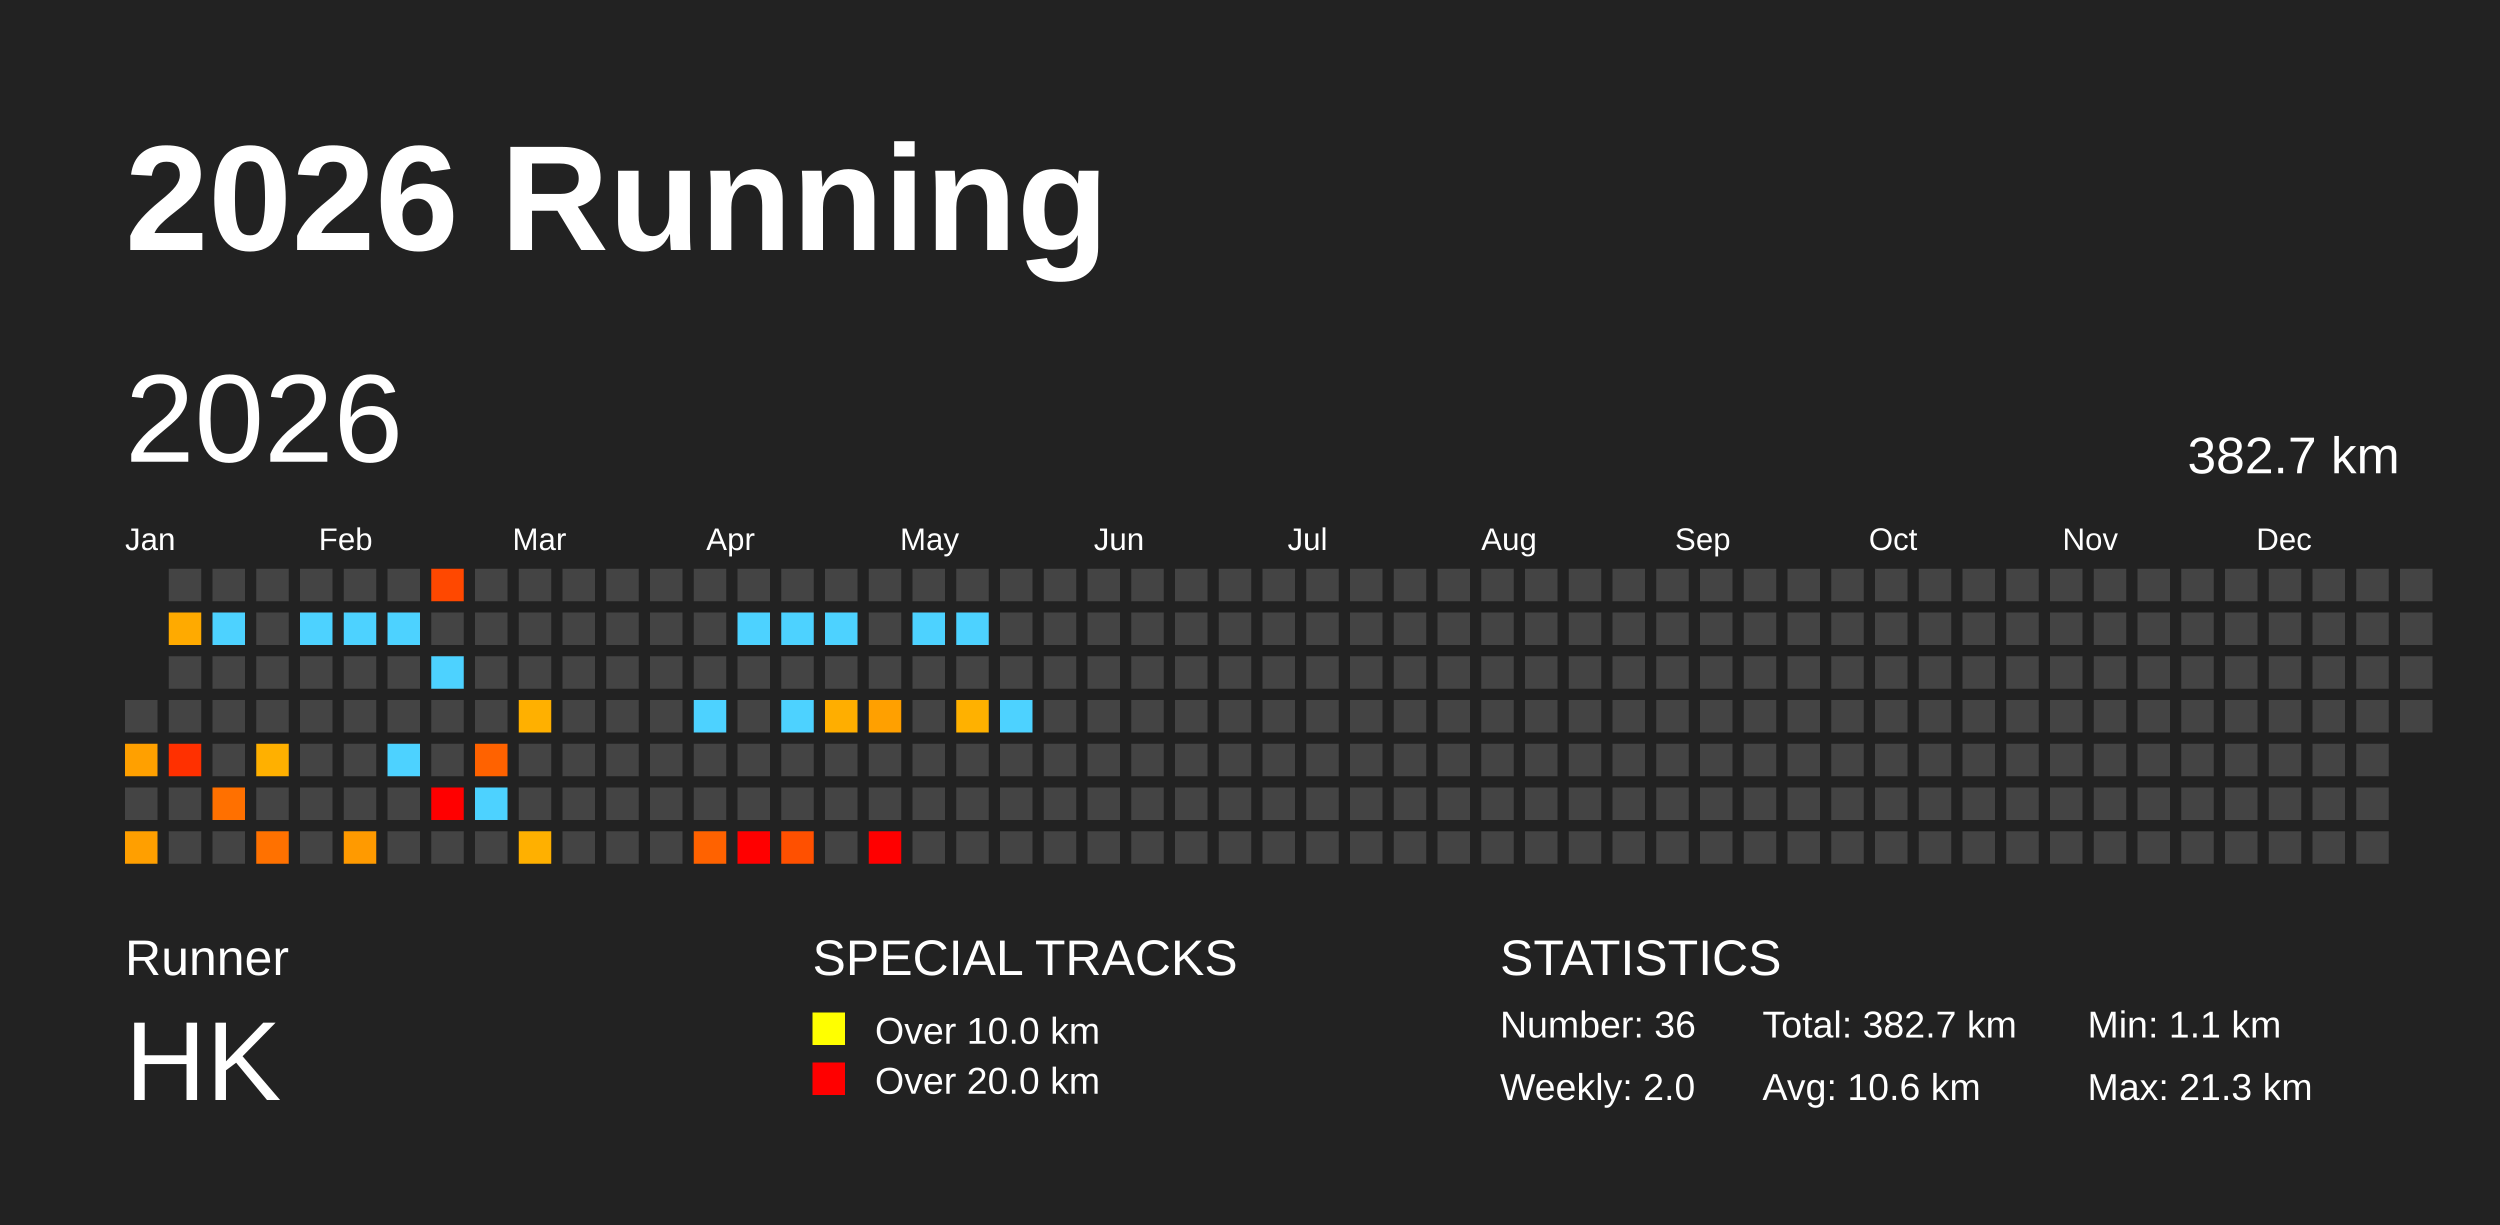
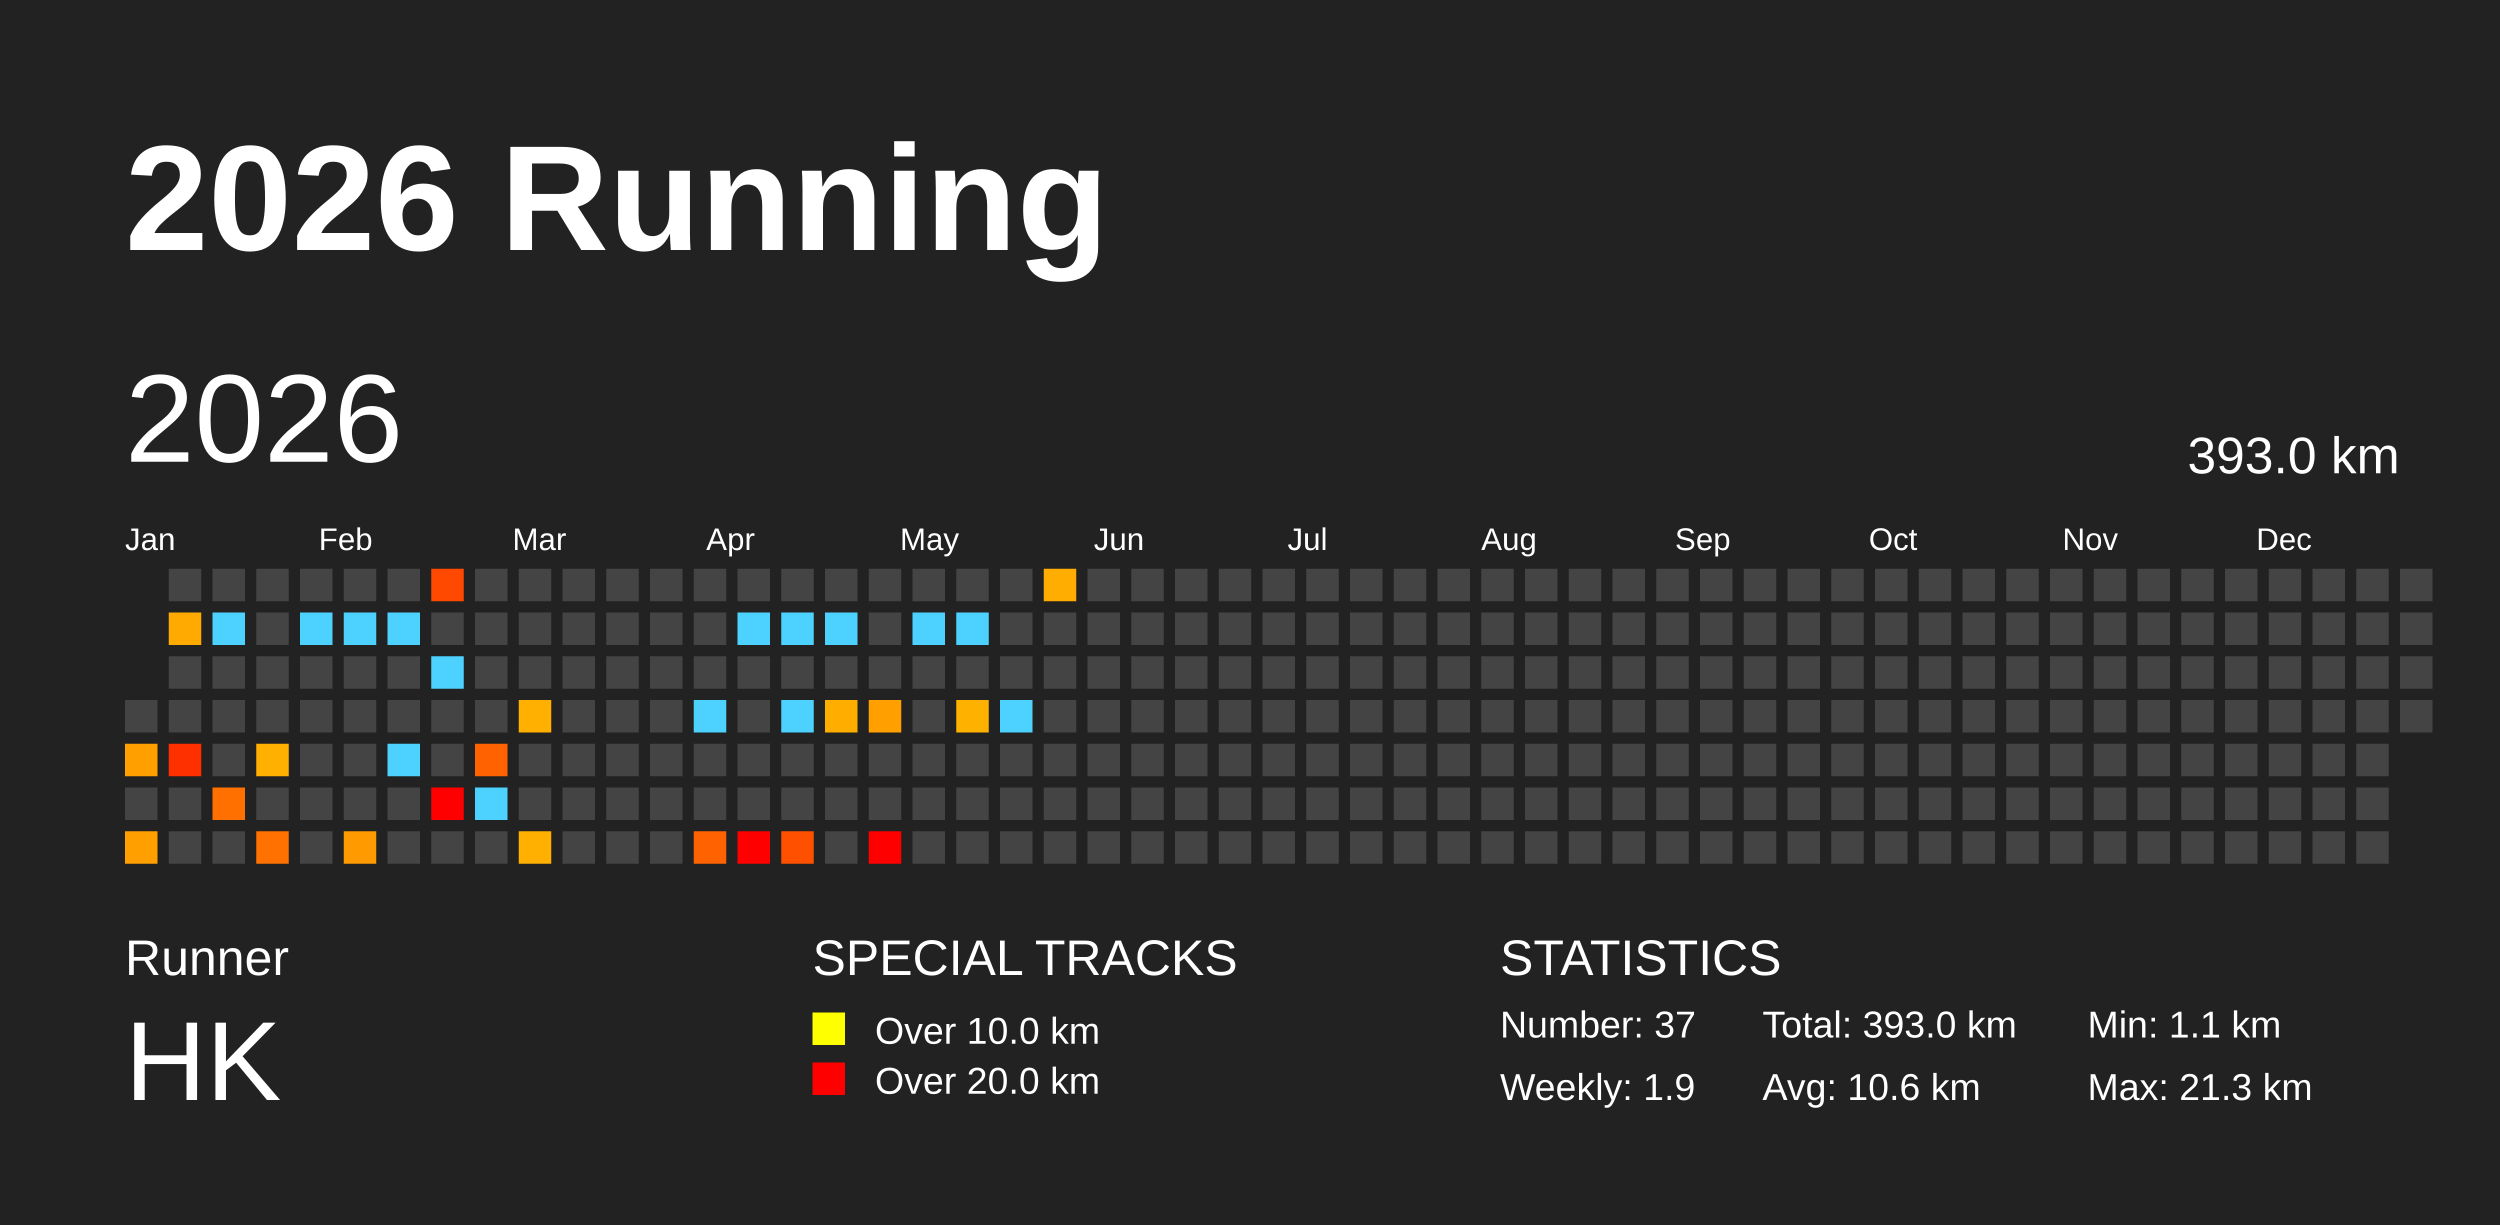
<svg xmlns="http://www.w3.org/2000/svg" baseProfile="full" height="98mm" version="1.1" viewBox="0,0,200,98" width="200mm">
  <defs>
    <pattern height="2" id="indoor-stripe" patternUnits="userSpaceOnUse" width="2">
      <line stroke="white" stroke-opacity="0.45" stroke-width="0.5" x1="0" x2="2" y1="2" y2="0" />
    </pattern>
  </defs>
  <rect fill="#222222" height="98" width="200" x="0" y="0" />
  <text fill="#FFFFFF" style="font-size:12px; font-family:Arial; font-weight:bold;" x="10" y="20">2026 Running</text>
  <text fill="#FFFFFF" style="font-size:4px; font-family:Arial" x="10" y="78">Runner</text>
  <text fill="#FFFFFF" style="font-size:9px; font-family:Arial" x="10" y="88">HK</text>
  <text fill="#FFFFFF" style="font-size:4px; font-family:Arial" x="65" y="78">SPECIAL TRACKS</text>
  <rect fill="yellow" height="2.6" width="2.6" x="65" y="81" />
  <text fill="#FFFFFF" style="font-size:3px; font-family:Arial" x="70" y="83.5">Over 10.0 km</text>
  <rect fill="red" height="2.6" width="2.6" x="65" y="85" />
  <text fill="#FFFFFF" style="font-size:3px; font-family:Arial" x="70" y="87.5">Over 20.0 km</text>
  <text fill="#FFFFFF" style="font-size:4px; font-family:Arial" x="120" y="78">STATISTICS</text>
-   <text fill="#FFFFFF" style="font-size:3px; font-family:Arial" x="120" y="83">Number: 36</text>
-   <text fill="#FFFFFF" style="font-size:3px; font-family:Arial" x="120" y="88">Weekly: 2.0</text>
-   <text fill="#FFFFFF" style="font-size:3px; font-family:Arial" x="141" y="83">Total: 382.7 km</text>
+   <text fill="#FFFFFF" style="font-size:3px; font-family:Arial" x="120" y="83">Number: 37</text>
+   <text fill="#FFFFFF" style="font-size:3px; font-family:Arial" x="120" y="88">Weekly: 1.9</text>
+   <text fill="#FFFFFF" style="font-size:3px; font-family:Arial" x="141" y="83">Total: 393.0 km</text>
  <text fill="#FFFFFF" style="font-size:3px; font-family:Arial" x="141" y="88">Avg: 10.6 km</text>
  <text fill="#FFFFFF" style="font-size:3px; font-family:Arial" x="167" y="83">Min: 1.1 km</text>
  <text fill="#FFFFFF" style="font-size:3px; font-family:Arial" x="167" y="88">Max: 21.3 km</text>
  <text dominant-baseline="hanging" fill="#FFFFFF" style="font-size:10.0px; font-family:Arial;" x="10" y="30">2026</text>
-   <text dominant-baseline="hanging" fill="#FFFFFF" style="font-size:4.125px; font-family:Arial;" x="175" y="35">382.7 km</text>
+   <text dominant-baseline="hanging" fill="#FFFFFF" style="font-size:4.125px; font-family:Arial;" x="175" y="35">393.0 km</text>
  <text fill="#FFFFFF" style="font-size:2.5px; font-family:Arial" x="10.0" y="44">Jan</text>
  <text fill="#FFFFFF" style="font-size:2.5px; font-family:Arial" x="25.5" y="44">Feb</text>
  <text fill="#FFFFFF" style="font-size:2.5px; font-family:Arial" x="41.0" y="44">Mar</text>
  <text fill="#FFFFFF" style="font-size:2.5px; font-family:Arial" x="56.5" y="44">Apr</text>
  <text fill="#FFFFFF" style="font-size:2.5px; font-family:Arial" x="72.0" y="44">May</text>
  <text fill="#FFFFFF" style="font-size:2.5px; font-family:Arial" x="87.5" y="44">Jun</text>
  <text fill="#FFFFFF" style="font-size:2.5px; font-family:Arial" x="103.0" y="44">Jul</text>
  <text fill="#FFFFFF" style="font-size:2.5px; font-family:Arial" x="118.5" y="44">Aug</text>
  <text fill="#FFFFFF" style="font-size:2.5px; font-family:Arial" x="134.0" y="44">Sep</text>
  <text fill="#FFFFFF" style="font-size:2.5px; font-family:Arial" x="149.5" y="44">Oct</text>
  <text fill="#FFFFFF" style="font-size:2.5px; font-family:Arial" x="165.0" y="44">Nov</text>
  <text fill="#FFFFFF" style="font-size:2.5px; font-family:Arial" x="180.5" y="44">Dec</text>
  <rect fill="#444444" height="2.6" width="2.6" x="10.0" y="56.0" />
  <rect fill="#ffa000" height="2.6" width="2.6" x="10.0" y="59.5" />
  <rect fill="#444444" height="2.6" width="2.6" x="10.0" y="63.0" />
  <rect fill="#ff9f00" height="2.6" width="2.6" x="10.0" y="66.5" />
  <rect fill="#444444" height="2.6" width="2.6" x="13.5" y="45.5" />
  <rect fill="#ffaa00" height="2.6" width="2.6" x="13.5" y="49.0" />
  <rect fill="#444444" height="2.6" width="2.6" x="13.5" y="52.5" />
  <rect fill="#444444" height="2.6" width="2.6" x="13.5" y="56.0" />
  <rect fill="#ff3000" height="2.6" width="2.6" x="13.5" y="59.5" />
  <rect fill="#444444" height="2.6" width="2.6" x="13.5" y="63.0" />
  <rect fill="#444444" height="2.6" width="2.6" x="13.5" y="66.5" />
  <rect fill="#444444" height="2.6" width="2.6" x="17.0" y="45.5" />
  <rect fill="#4dd2ff" height="2.6" width="2.6" x="17.0" y="49.0" />
  <rect fill="#444444" height="2.6" width="2.6" x="17.0" y="52.5" />
  <rect fill="#444444" height="2.6" width="2.6" x="17.0" y="56.0" />
  <rect fill="#444444" height="2.6" width="2.6" x="17.0" y="59.5" />
  <rect fill="#ff7000" height="2.6" width="2.6" x="17.0" y="63.0" />
  <rect fill="#444444" height="2.6" width="2.6" x="17.0" y="66.5" />
  <rect fill="#444444" height="2.6" width="2.6" x="20.5" y="45.5" />
  <rect fill="#444444" height="2.6" width="2.6" x="20.5" y="49.0" />
  <rect fill="#444444" height="2.6" width="2.6" x="20.5" y="52.5" />
  <rect fill="#444444" height="2.6" width="2.6" x="20.5" y="56.0" />
  <rect fill="#ffb000" height="2.6" width="2.6" x="20.5" y="59.5" />
  <rect fill="#444444" height="2.6" width="2.6" x="20.5" y="63.0" />
  <rect fill="#ff7100" height="2.6" width="2.6" x="20.5" y="66.5" />
  <rect fill="#444444" height="2.6" width="2.6" x="24.0" y="45.5" />
  <rect fill="#4dd2ff" height="2.6" width="2.6" x="24.0" y="49.0" />
  <rect fill="#444444" height="2.6" width="2.6" x="24.0" y="52.5" />
  <rect fill="#444444" height="2.6" width="2.6" x="24.0" y="56.0" />
  <rect fill="#444444" height="2.6" width="2.6" x="24.0" y="59.5" />
  <rect fill="#444444" height="2.6" width="2.6" x="24.0" y="63.0" />
  <rect fill="#444444" height="2.6" width="2.6" x="24.0" y="66.5" />
  <rect fill="#444444" height="2.6" width="2.6" x="27.5" y="45.5" />
  <rect fill="#4dd2ff" height="2.6" width="2.6" x="27.5" y="49.0" />
  <rect fill="#444444" height="2.6" width="2.6" x="27.5" y="52.5" />
  <rect fill="#444444" height="2.6" width="2.6" x="27.5" y="56.0" />
  <rect fill="#444444" height="2.6" width="2.6" x="27.5" y="59.5" />
  <rect fill="#444444" height="2.6" width="2.6" x="27.5" y="63.0" />
  <rect fill="#ff9a00" height="2.6" width="2.6" x="27.5" y="66.5" />
  <rect fill="#444444" height="2.6" width="2.6" x="31.0" y="45.5" />
  <rect fill="#4dd2ff" height="2.6" width="2.6" x="31.0" y="49.0" />
  <rect fill="#444444" height="2.6" width="2.6" x="31.0" y="52.5" />
  <rect fill="#444444" height="2.6" width="2.6" x="31.0" y="56.0" />
  <rect fill="#4dd2ff" height="2.6" width="2.6" x="31.0" y="59.5" />
  <rect fill="#444444" height="2.6" width="2.6" x="31.0" y="63.0" />
  <rect fill="#444444" height="2.6" width="2.6" x="31.0" y="66.5" />
  <rect fill="#ff4800" height="2.6" width="2.6" x="34.5" y="45.5" />
  <rect fill="#444444" height="2.6" width="2.6" x="34.5" y="49.0" />
  <rect fill="#4dd2ff" height="2.6" width="2.6" x="34.5" y="52.5" />
  <rect fill="#444444" height="2.6" width="2.6" x="34.5" y="56.0" />
  <rect fill="#444444" height="2.6" width="2.6" x="34.5" y="59.5" />
  <rect fill="red" height="2.6" width="2.6" x="34.5" y="63.0" />
  <rect fill="#444444" height="2.6" width="2.6" x="34.5" y="66.5" />
  <rect fill="#444444" height="2.6" width="2.6" x="38.0" y="45.5" />
  <rect fill="#444444" height="2.6" width="2.6" x="38.0" y="49.0" />
  <rect fill="#444444" height="2.6" width="2.6" x="38.0" y="52.5" />
  <rect fill="#444444" height="2.6" width="2.6" x="38.0" y="56.0" />
  <rect fill="#ff6200" height="2.6" width="2.6" x="38.0" y="59.5" />
  <rect fill="#4dd2ff" height="2.6" width="2.6" x="38.0" y="63.0" />
  <rect fill="#444444" height="2.6" width="2.6" x="38.0" y="66.5" />
  <rect fill="#444444" height="2.6" width="2.6" x="41.5" y="45.5" />
  <rect fill="#444444" height="2.6" width="2.6" x="41.5" y="49.0" />
  <rect fill="#444444" height="2.6" width="2.6" x="41.5" y="52.5" />
  <rect fill="#ffb000" height="2.6" width="2.6" x="41.5" y="56.0" />
  <rect fill="#444444" height="2.6" width="2.6" x="41.5" y="59.5" />
  <rect fill="#444444" height="2.6" width="2.6" x="41.5" y="63.0" />
  <rect fill="#ffb000" height="2.6" width="2.6" x="41.5" y="66.5" />
  <rect fill="#444444" height="2.6" width="2.6" x="45.0" y="45.5" />
  <rect fill="#444444" height="2.6" width="2.6" x="45.0" y="49.0" />
  <rect fill="#444444" height="2.6" width="2.6" x="45.0" y="52.5" />
  <rect fill="#444444" height="2.6" width="2.6" x="45.0" y="56.0" />
  <rect fill="#444444" height="2.6" width="2.6" x="45.0" y="59.5" />
  <rect fill="#444444" height="2.6" width="2.6" x="45.0" y="63.0" />
  <rect fill="#444444" height="2.6" width="2.6" x="45.0" y="66.5" />
  <rect fill="#444444" height="2.6" width="2.6" x="48.5" y="45.5" />
  <rect fill="#444444" height="2.6" width="2.6" x="48.5" y="49.0" />
  <rect fill="#444444" height="2.6" width="2.6" x="48.5" y="52.5" />
  <rect fill="#444444" height="2.6" width="2.6" x="48.5" y="56.0" />
  <rect fill="#444444" height="2.6" width="2.6" x="48.5" y="59.5" />
  <rect fill="#444444" height="2.6" width="2.6" x="48.5" y="63.0" />
  <rect fill="#444444" height="2.6" width="2.6" x="48.5" y="66.5" />
  <rect fill="#444444" height="2.6" width="2.6" x="52.0" y="45.5" />
  <rect fill="#444444" height="2.6" width="2.6" x="52.0" y="49.0" />
  <rect fill="#444444" height="2.6" width="2.6" x="52.0" y="52.5" />
  <rect fill="#444444" height="2.6" width="2.6" x="52.0" y="56.0" />
  <rect fill="#444444" height="2.6" width="2.6" x="52.0" y="59.5" />
  <rect fill="#444444" height="2.6" width="2.6" x="52.0" y="63.0" />
  <rect fill="#444444" height="2.6" width="2.6" x="52.0" y="66.5" />
  <rect fill="#444444" height="2.6" width="2.6" x="55.5" y="45.5" />
  <rect fill="#444444" height="2.6" width="2.6" x="55.5" y="49.0" />
  <rect fill="#444444" height="2.6" width="2.6" x="55.5" y="52.5" />
  <rect fill="#4dd2ff" height="2.6" width="2.6" x="55.5" y="56.0" />
  <rect fill="#444444" height="2.6" width="2.6" x="55.5" y="59.5" />
  <rect fill="#444444" height="2.6" width="2.6" x="55.5" y="63.0" />
  <rect fill="#ff6200" height="2.6" width="2.6" x="55.5" y="66.5" />
  <rect fill="#444444" height="2.6" width="2.6" x="59.0" y="45.5" />
  <rect fill="#4dd2ff" height="2.6" width="2.6" x="59.0" y="49.0" />
  <rect fill="#444444" height="2.6" width="2.6" x="59.0" y="52.5" />
  <rect fill="#444444" height="2.6" width="2.6" x="59.0" y="56.0" />
  <rect fill="#444444" height="2.6" width="2.6" x="59.0" y="59.5" />
  <rect fill="#444444" height="2.6" width="2.6" x="59.0" y="63.0" />
  <rect fill="red" height="2.6" width="2.6" x="59.0" y="66.5" />
  <rect fill="#444444" height="2.6" width="2.6" x="62.5" y="45.5" />
  <rect fill="#4dd2ff" height="2.6" width="2.6" x="62.5" y="49.0" />
  <rect fill="#444444" height="2.6" width="2.6" x="62.5" y="52.5" />
  <rect fill="#4dd2ff" height="2.6" width="2.6" x="62.5" y="56.0" />
  <rect fill="#444444" height="2.6" width="2.6" x="62.5" y="59.5" />
  <rect fill="#444444" height="2.6" width="2.6" x="62.5" y="63.0" />
  <rect fill="#ff5000" height="2.6" width="2.6" x="62.5" y="66.5" />
  <rect fill="#444444" height="2.6" width="2.6" x="66.0" y="45.5" />
  <rect fill="#4dd2ff" height="2.6" width="2.6" x="66.0" y="49.0" />
  <rect fill="#444444" height="2.6" width="2.6" x="66.0" y="52.5" />
  <rect fill="#ffae00" height="2.6" width="2.6" x="66.0" y="56.0" />
  <rect fill="#444444" height="2.6" width="2.6" x="66.0" y="59.5" />
  <rect fill="#444444" height="2.6" width="2.6" x="66.0" y="63.0" />
  <rect fill="#444444" height="2.6" width="2.6" x="66.0" y="66.5" />
  <rect fill="#444444" height="2.6" width="2.6" x="69.5" y="45.5" />
  <rect fill="#444444" height="2.6" width="2.6" x="69.5" y="49.0" />
  <rect fill="#444444" height="2.6" width="2.6" x="69.5" y="52.5" />
  <rect fill="#ffa000" height="2.6" width="2.6" x="69.5" y="56.0" />
  <rect fill="#444444" height="2.6" width="2.6" x="69.5" y="59.5" />
  <rect fill="#444444" height="2.6" width="2.6" x="69.5" y="63.0" />
  <rect fill="red" height="2.6" width="2.6" x="69.5" y="66.5" />
  <rect fill="#444444" height="2.6" width="2.6" x="73.0" y="45.5" />
  <rect fill="#4dd2ff" height="2.6" width="2.6" x="73.0" y="49.0" />
  <rect fill="#444444" height="2.6" width="2.6" x="73.0" y="52.5" />
  <rect fill="#444444" height="2.6" width="2.6" x="73.0" y="56.0" />
  <rect fill="#444444" height="2.6" width="2.6" x="73.0" y="59.5" />
  <rect fill="#444444" height="2.6" width="2.6" x="73.0" y="63.0" />
  <rect fill="#444444" height="2.6" width="2.6" x="73.0" y="66.5" />
  <rect fill="#444444" height="2.6" width="2.6" x="76.5" y="45.5" />
  <rect fill="#4dd2ff" height="2.6" width="2.6" x="76.5" y="49.0" />
  <rect fill="#444444" height="2.6" width="2.6" x="76.5" y="52.5" />
  <rect fill="#ffb100" height="2.6" width="2.6" x="76.5" y="56.0" />
  <rect fill="#444444" height="2.6" width="2.6" x="76.5" y="59.5" />
  <rect fill="#444444" height="2.6" width="2.6" x="76.5" y="63.0" />
  <rect fill="#444444" height="2.6" width="2.6" x="76.5" y="66.5" />
  <rect fill="#444444" height="2.6" width="2.6" x="80.0" y="45.5" />
  <rect fill="#444444" height="2.6" width="2.6" x="80.0" y="49.0" />
  <rect fill="#444444" height="2.6" width="2.6" x="80.0" y="52.5" />
  <rect fill="#4dd2ff" height="2.6" width="2.6" x="80.0" y="56.0" />
  <rect fill="#444444" height="2.6" width="2.6" x="80.0" y="59.5" />
  <rect fill="#444444" height="2.6" width="2.6" x="80.0" y="63.0" />
  <rect fill="#444444" height="2.6" width="2.6" x="80.0" y="66.5" />
-   <rect fill="#444444" height="2.6" width="2.6" x="83.5" y="45.5" />
+   <rect fill="#ffad00" height="2.6" width="2.6" x="83.5" y="45.5" />
  <rect fill="#444444" height="2.6" width="2.6" x="83.5" y="49.0" />
  <rect fill="#444444" height="2.6" width="2.6" x="83.5" y="52.5" />
  <rect fill="#444444" height="2.6" width="2.6" x="83.5" y="56.0" />
  <rect fill="#444444" height="2.6" width="2.6" x="83.5" y="59.5" />
  <rect fill="#444444" height="2.6" width="2.6" x="83.5" y="63.0" />
  <rect fill="#444444" height="2.6" width="2.6" x="83.5" y="66.5" />
  <rect fill="#444444" height="2.6" width="2.6" x="87.0" y="45.5" />
  <rect fill="#444444" height="2.6" width="2.6" x="87.0" y="49.0" />
  <rect fill="#444444" height="2.6" width="2.6" x="87.0" y="52.5" />
  <rect fill="#444444" height="2.6" width="2.6" x="87.0" y="56.0" />
  <rect fill="#444444" height="2.6" width="2.6" x="87.0" y="59.5" />
  <rect fill="#444444" height="2.6" width="2.6" x="87.0" y="63.0" />
  <rect fill="#444444" height="2.6" width="2.6" x="87.0" y="66.5" />
  <rect fill="#444444" height="2.6" width="2.6" x="90.5" y="45.5" />
  <rect fill="#444444" height="2.6" width="2.6" x="90.5" y="49.0" />
  <rect fill="#444444" height="2.6" width="2.6" x="90.5" y="52.5" />
  <rect fill="#444444" height="2.6" width="2.6" x="90.5" y="56.0" />
  <rect fill="#444444" height="2.6" width="2.6" x="90.5" y="59.5" />
  <rect fill="#444444" height="2.6" width="2.6" x="90.5" y="63.0" />
  <rect fill="#444444" height="2.6" width="2.6" x="90.5" y="66.5" />
  <rect fill="#444444" height="2.6" width="2.6" x="94.0" y="45.5" />
  <rect fill="#444444" height="2.6" width="2.6" x="94.0" y="49.0" />
  <rect fill="#444444" height="2.6" width="2.6" x="94.0" y="52.5" />
  <rect fill="#444444" height="2.6" width="2.6" x="94.0" y="56.0" />
  <rect fill="#444444" height="2.6" width="2.6" x="94.0" y="59.5" />
  <rect fill="#444444" height="2.6" width="2.6" x="94.0" y="63.0" />
  <rect fill="#444444" height="2.6" width="2.6" x="94.0" y="66.5" />
  <rect fill="#444444" height="2.6" width="2.6" x="97.5" y="45.5" />
  <rect fill="#444444" height="2.6" width="2.6" x="97.5" y="49.0" />
  <rect fill="#444444" height="2.6" width="2.6" x="97.5" y="52.5" />
  <rect fill="#444444" height="2.6" width="2.6" x="97.5" y="56.0" />
  <rect fill="#444444" height="2.6" width="2.6" x="97.5" y="59.5" />
  <rect fill="#444444" height="2.6" width="2.6" x="97.5" y="63.0" />
  <rect fill="#444444" height="2.6" width="2.6" x="97.5" y="66.5" />
  <rect fill="#444444" height="2.6" width="2.6" x="101.0" y="45.5" />
  <rect fill="#444444" height="2.6" width="2.6" x="101.0" y="49.0" />
  <rect fill="#444444" height="2.6" width="2.6" x="101.0" y="52.5" />
  <rect fill="#444444" height="2.6" width="2.6" x="101.0" y="56.0" />
  <rect fill="#444444" height="2.6" width="2.6" x="101.0" y="59.5" />
  <rect fill="#444444" height="2.6" width="2.6" x="101.0" y="63.0" />
  <rect fill="#444444" height="2.6" width="2.6" x="101.0" y="66.5" />
  <rect fill="#444444" height="2.6" width="2.6" x="104.5" y="45.5" />
  <rect fill="#444444" height="2.6" width="2.6" x="104.5" y="49.0" />
  <rect fill="#444444" height="2.6" width="2.6" x="104.5" y="52.5" />
  <rect fill="#444444" height="2.6" width="2.6" x="104.5" y="56.0" />
  <rect fill="#444444" height="2.6" width="2.6" x="104.5" y="59.5" />
  <rect fill="#444444" height="2.6" width="2.6" x="104.5" y="63.0" />
  <rect fill="#444444" height="2.6" width="2.6" x="104.5" y="66.5" />
  <rect fill="#444444" height="2.6" width="2.6" x="108.0" y="45.5" />
  <rect fill="#444444" height="2.6" width="2.6" x="108.0" y="49.0" />
  <rect fill="#444444" height="2.6" width="2.6" x="108.0" y="52.5" />
  <rect fill="#444444" height="2.6" width="2.6" x="108.0" y="56.0" />
  <rect fill="#444444" height="2.6" width="2.6" x="108.0" y="59.5" />
  <rect fill="#444444" height="2.6" width="2.6" x="108.0" y="63.0" />
  <rect fill="#444444" height="2.6" width="2.6" x="108.0" y="66.5" />
  <rect fill="#444444" height="2.6" width="2.6" x="111.5" y="45.5" />
  <rect fill="#444444" height="2.6" width="2.6" x="111.5" y="49.0" />
  <rect fill="#444444" height="2.6" width="2.6" x="111.5" y="52.5" />
  <rect fill="#444444" height="2.6" width="2.6" x="111.5" y="56.0" />
  <rect fill="#444444" height="2.6" width="2.6" x="111.5" y="59.5" />
  <rect fill="#444444" height="2.6" width="2.6" x="111.5" y="63.0" />
  <rect fill="#444444" height="2.6" width="2.6" x="111.5" y="66.5" />
  <rect fill="#444444" height="2.6" width="2.6" x="115.0" y="45.5" />
  <rect fill="#444444" height="2.6" width="2.6" x="115.0" y="49.0" />
  <rect fill="#444444" height="2.6" width="2.6" x="115.0" y="52.5" />
  <rect fill="#444444" height="2.6" width="2.6" x="115.0" y="56.0" />
  <rect fill="#444444" height="2.6" width="2.6" x="115.0" y="59.5" />
  <rect fill="#444444" height="2.6" width="2.6" x="115.0" y="63.0" />
  <rect fill="#444444" height="2.6" width="2.6" x="115.0" y="66.5" />
  <rect fill="#444444" height="2.6" width="2.6" x="118.5" y="45.5" />
  <rect fill="#444444" height="2.6" width="2.6" x="118.5" y="49.0" />
  <rect fill="#444444" height="2.6" width="2.6" x="118.5" y="52.5" />
  <rect fill="#444444" height="2.6" width="2.6" x="118.5" y="56.0" />
  <rect fill="#444444" height="2.6" width="2.6" x="118.5" y="59.5" />
  <rect fill="#444444" height="2.6" width="2.6" x="118.5" y="63.0" />
  <rect fill="#444444" height="2.6" width="2.6" x="118.5" y="66.5" />
  <rect fill="#444444" height="2.6" width="2.6" x="122.0" y="45.5" />
  <rect fill="#444444" height="2.6" width="2.6" x="122.0" y="49.0" />
  <rect fill="#444444" height="2.6" width="2.6" x="122.0" y="52.5" />
  <rect fill="#444444" height="2.6" width="2.6" x="122.0" y="56.0" />
  <rect fill="#444444" height="2.6" width="2.6" x="122.0" y="59.5" />
  <rect fill="#444444" height="2.6" width="2.6" x="122.0" y="63.0" />
  <rect fill="#444444" height="2.6" width="2.6" x="122.0" y="66.5" />
  <rect fill="#444444" height="2.6" width="2.6" x="125.5" y="45.5" />
  <rect fill="#444444" height="2.6" width="2.6" x="125.5" y="49.0" />
  <rect fill="#444444" height="2.6" width="2.6" x="125.5" y="52.5" />
  <rect fill="#444444" height="2.6" width="2.6" x="125.5" y="56.0" />
  <rect fill="#444444" height="2.6" width="2.6" x="125.5" y="59.5" />
  <rect fill="#444444" height="2.6" width="2.6" x="125.5" y="63.0" />
  <rect fill="#444444" height="2.6" width="2.6" x="125.5" y="66.5" />
  <rect fill="#444444" height="2.6" width="2.6" x="129.0" y="45.5" />
  <rect fill="#444444" height="2.6" width="2.6" x="129.0" y="49.0" />
  <rect fill="#444444" height="2.6" width="2.6" x="129.0" y="52.5" />
  <rect fill="#444444" height="2.6" width="2.6" x="129.0" y="56.0" />
  <rect fill="#444444" height="2.6" width="2.6" x="129.0" y="59.5" />
  <rect fill="#444444" height="2.6" width="2.6" x="129.0" y="63.0" />
  <rect fill="#444444" height="2.6" width="2.6" x="129.0" y="66.5" />
  <rect fill="#444444" height="2.6" width="2.6" x="132.5" y="45.5" />
  <rect fill="#444444" height="2.6" width="2.6" x="132.5" y="49.0" />
  <rect fill="#444444" height="2.6" width="2.6" x="132.5" y="52.5" />
  <rect fill="#444444" height="2.6" width="2.6" x="132.5" y="56.0" />
  <rect fill="#444444" height="2.6" width="2.6" x="132.5" y="59.5" />
  <rect fill="#444444" height="2.6" width="2.6" x="132.5" y="63.0" />
  <rect fill="#444444" height="2.6" width="2.6" x="132.5" y="66.5" />
  <rect fill="#444444" height="2.6" width="2.6" x="136.0" y="45.5" />
  <rect fill="#444444" height="2.6" width="2.6" x="136.0" y="49.0" />
  <rect fill="#444444" height="2.6" width="2.6" x="136.0" y="52.5" />
  <rect fill="#444444" height="2.6" width="2.6" x="136.0" y="56.0" />
  <rect fill="#444444" height="2.6" width="2.6" x="136.0" y="59.5" />
  <rect fill="#444444" height="2.6" width="2.6" x="136.0" y="63.0" />
  <rect fill="#444444" height="2.6" width="2.6" x="136.0" y="66.5" />
  <rect fill="#444444" height="2.6" width="2.6" x="139.5" y="45.5" />
  <rect fill="#444444" height="2.6" width="2.6" x="139.5" y="49.0" />
  <rect fill="#444444" height="2.6" width="2.6" x="139.5" y="52.5" />
  <rect fill="#444444" height="2.6" width="2.6" x="139.5" y="56.0" />
  <rect fill="#444444" height="2.6" width="2.6" x="139.5" y="59.5" />
  <rect fill="#444444" height="2.6" width="2.6" x="139.5" y="63.0" />
  <rect fill="#444444" height="2.6" width="2.6" x="139.5" y="66.5" />
  <rect fill="#444444" height="2.6" width="2.6" x="143.0" y="45.5" />
  <rect fill="#444444" height="2.6" width="2.6" x="143.0" y="49.0" />
  <rect fill="#444444" height="2.6" width="2.6" x="143.0" y="52.5" />
  <rect fill="#444444" height="2.6" width="2.6" x="143.0" y="56.0" />
  <rect fill="#444444" height="2.6" width="2.6" x="143.0" y="59.5" />
  <rect fill="#444444" height="2.6" width="2.6" x="143.0" y="63.0" />
  <rect fill="#444444" height="2.6" width="2.6" x="143.0" y="66.5" />
  <rect fill="#444444" height="2.6" width="2.6" x="146.5" y="45.5" />
  <rect fill="#444444" height="2.6" width="2.6" x="146.5" y="49.0" />
  <rect fill="#444444" height="2.6" width="2.6" x="146.5" y="52.5" />
  <rect fill="#444444" height="2.6" width="2.6" x="146.5" y="56.0" />
  <rect fill="#444444" height="2.6" width="2.6" x="146.5" y="59.5" />
  <rect fill="#444444" height="2.6" width="2.6" x="146.5" y="63.0" />
  <rect fill="#444444" height="2.6" width="2.6" x="146.5" y="66.5" />
  <rect fill="#444444" height="2.6" width="2.6" x="150.0" y="45.5" />
  <rect fill="#444444" height="2.6" width="2.6" x="150.0" y="49.0" />
  <rect fill="#444444" height="2.6" width="2.6" x="150.0" y="52.5" />
  <rect fill="#444444" height="2.6" width="2.6" x="150.0" y="56.0" />
  <rect fill="#444444" height="2.6" width="2.6" x="150.0" y="59.5" />
  <rect fill="#444444" height="2.6" width="2.6" x="150.0" y="63.0" />
  <rect fill="#444444" height="2.6" width="2.6" x="150.0" y="66.5" />
  <rect fill="#444444" height="2.6" width="2.6" x="153.5" y="45.5" />
  <rect fill="#444444" height="2.6" width="2.6" x="153.5" y="49.0" />
  <rect fill="#444444" height="2.6" width="2.6" x="153.5" y="52.5" />
  <rect fill="#444444" height="2.6" width="2.6" x="153.5" y="56.0" />
  <rect fill="#444444" height="2.6" width="2.6" x="153.5" y="59.5" />
  <rect fill="#444444" height="2.6" width="2.6" x="153.5" y="63.0" />
  <rect fill="#444444" height="2.6" width="2.6" x="153.5" y="66.5" />
  <rect fill="#444444" height="2.6" width="2.6" x="157.0" y="45.5" />
  <rect fill="#444444" height="2.6" width="2.6" x="157.0" y="49.0" />
  <rect fill="#444444" height="2.6" width="2.6" x="157.0" y="52.5" />
  <rect fill="#444444" height="2.6" width="2.6" x="157.0" y="56.0" />
  <rect fill="#444444" height="2.6" width="2.6" x="157.0" y="59.5" />
  <rect fill="#444444" height="2.6" width="2.6" x="157.0" y="63.0" />
  <rect fill="#444444" height="2.6" width="2.6" x="157.0" y="66.5" />
  <rect fill="#444444" height="2.6" width="2.6" x="160.5" y="45.5" />
  <rect fill="#444444" height="2.6" width="2.6" x="160.5" y="49.0" />
  <rect fill="#444444" height="2.6" width="2.6" x="160.5" y="52.5" />
  <rect fill="#444444" height="2.6" width="2.6" x="160.5" y="56.0" />
  <rect fill="#444444" height="2.6" width="2.6" x="160.5" y="59.5" />
  <rect fill="#444444" height="2.6" width="2.6" x="160.5" y="63.0" />
  <rect fill="#444444" height="2.6" width="2.6" x="160.5" y="66.5" />
  <rect fill="#444444" height="2.6" width="2.6" x="164.0" y="45.5" />
  <rect fill="#444444" height="2.6" width="2.6" x="164.0" y="49.0" />
  <rect fill="#444444" height="2.6" width="2.6" x="164.0" y="52.5" />
  <rect fill="#444444" height="2.6" width="2.6" x="164.0" y="56.0" />
  <rect fill="#444444" height="2.6" width="2.6" x="164.0" y="59.5" />
  <rect fill="#444444" height="2.6" width="2.6" x="164.0" y="63.0" />
  <rect fill="#444444" height="2.6" width="2.6" x="164.0" y="66.5" />
  <rect fill="#444444" height="2.6" width="2.6" x="167.5" y="45.5" />
  <rect fill="#444444" height="2.6" width="2.6" x="167.5" y="49.0" />
  <rect fill="#444444" height="2.6" width="2.6" x="167.5" y="52.5" />
  <rect fill="#444444" height="2.6" width="2.6" x="167.5" y="56.0" />
  <rect fill="#444444" height="2.6" width="2.6" x="167.5" y="59.5" />
  <rect fill="#444444" height="2.6" width="2.6" x="167.5" y="63.0" />
  <rect fill="#444444" height="2.6" width="2.6" x="167.5" y="66.5" />
  <rect fill="#444444" height="2.6" width="2.6" x="171.0" y="45.5" />
  <rect fill="#444444" height="2.6" width="2.6" x="171.0" y="49.0" />
  <rect fill="#444444" height="2.6" width="2.6" x="171.0" y="52.5" />
  <rect fill="#444444" height="2.6" width="2.6" x="171.0" y="56.0" />
  <rect fill="#444444" height="2.6" width="2.6" x="171.0" y="59.5" />
  <rect fill="#444444" height="2.6" width="2.6" x="171.0" y="63.0" />
  <rect fill="#444444" height="2.6" width="2.6" x="171.0" y="66.5" />
  <rect fill="#444444" height="2.6" width="2.6" x="174.5" y="45.5" />
  <rect fill="#444444" height="2.6" width="2.6" x="174.5" y="49.0" />
  <rect fill="#444444" height="2.6" width="2.6" x="174.5" y="52.5" />
  <rect fill="#444444" height="2.6" width="2.6" x="174.5" y="56.0" />
  <rect fill="#444444" height="2.6" width="2.6" x="174.5" y="59.5" />
  <rect fill="#444444" height="2.6" width="2.6" x="174.5" y="63.0" />
  <rect fill="#444444" height="2.6" width="2.6" x="174.5" y="66.5" />
  <rect fill="#444444" height="2.6" width="2.6" x="178.0" y="45.5" />
  <rect fill="#444444" height="2.6" width="2.6" x="178.0" y="49.0" />
  <rect fill="#444444" height="2.6" width="2.6" x="178.0" y="52.5" />
  <rect fill="#444444" height="2.6" width="2.6" x="178.0" y="56.0" />
  <rect fill="#444444" height="2.6" width="2.6" x="178.0" y="59.5" />
  <rect fill="#444444" height="2.6" width="2.6" x="178.0" y="63.0" />
  <rect fill="#444444" height="2.6" width="2.6" x="178.0" y="66.5" />
  <rect fill="#444444" height="2.6" width="2.6" x="181.5" y="45.5" />
  <rect fill="#444444" height="2.6" width="2.6" x="181.5" y="49.0" />
  <rect fill="#444444" height="2.6" width="2.6" x="181.5" y="52.5" />
  <rect fill="#444444" height="2.6" width="2.6" x="181.5" y="56.0" />
  <rect fill="#444444" height="2.6" width="2.6" x="181.5" y="59.5" />
  <rect fill="#444444" height="2.6" width="2.6" x="181.5" y="63.0" />
  <rect fill="#444444" height="2.6" width="2.6" x="181.5" y="66.5" />
  <rect fill="#444444" height="2.6" width="2.6" x="185.0" y="45.5" />
  <rect fill="#444444" height="2.6" width="2.6" x="185.0" y="49.0" />
  <rect fill="#444444" height="2.6" width="2.6" x="185.0" y="52.5" />
  <rect fill="#444444" height="2.6" width="2.6" x="185.0" y="56.0" />
  <rect fill="#444444" height="2.6" width="2.6" x="185.0" y="59.5" />
  <rect fill="#444444" height="2.6" width="2.6" x="185.0" y="63.0" />
  <rect fill="#444444" height="2.6" width="2.6" x="185.0" y="66.5" />
  <rect fill="#444444" height="2.6" width="2.6" x="188.5" y="45.5" />
  <rect fill="#444444" height="2.6" width="2.6" x="188.5" y="49.0" />
  <rect fill="#444444" height="2.6" width="2.6" x="188.5" y="52.5" />
  <rect fill="#444444" height="2.6" width="2.6" x="188.5" y="56.0" />
  <rect fill="#444444" height="2.6" width="2.6" x="188.5" y="59.5" />
  <rect fill="#444444" height="2.6" width="2.6" x="188.5" y="63.0" />
  <rect fill="#444444" height="2.6" width="2.6" x="188.5" y="66.5" />
  <rect fill="#444444" height="2.6" width="2.6" x="192.0" y="45.5" />
  <rect fill="#444444" height="2.6" width="2.6" x="192.0" y="49.0" />
  <rect fill="#444444" height="2.6" width="2.6" x="192.0" y="52.5" />
  <rect fill="#444444" height="2.6" width="2.6" x="192.0" y="56.0" />
</svg>
